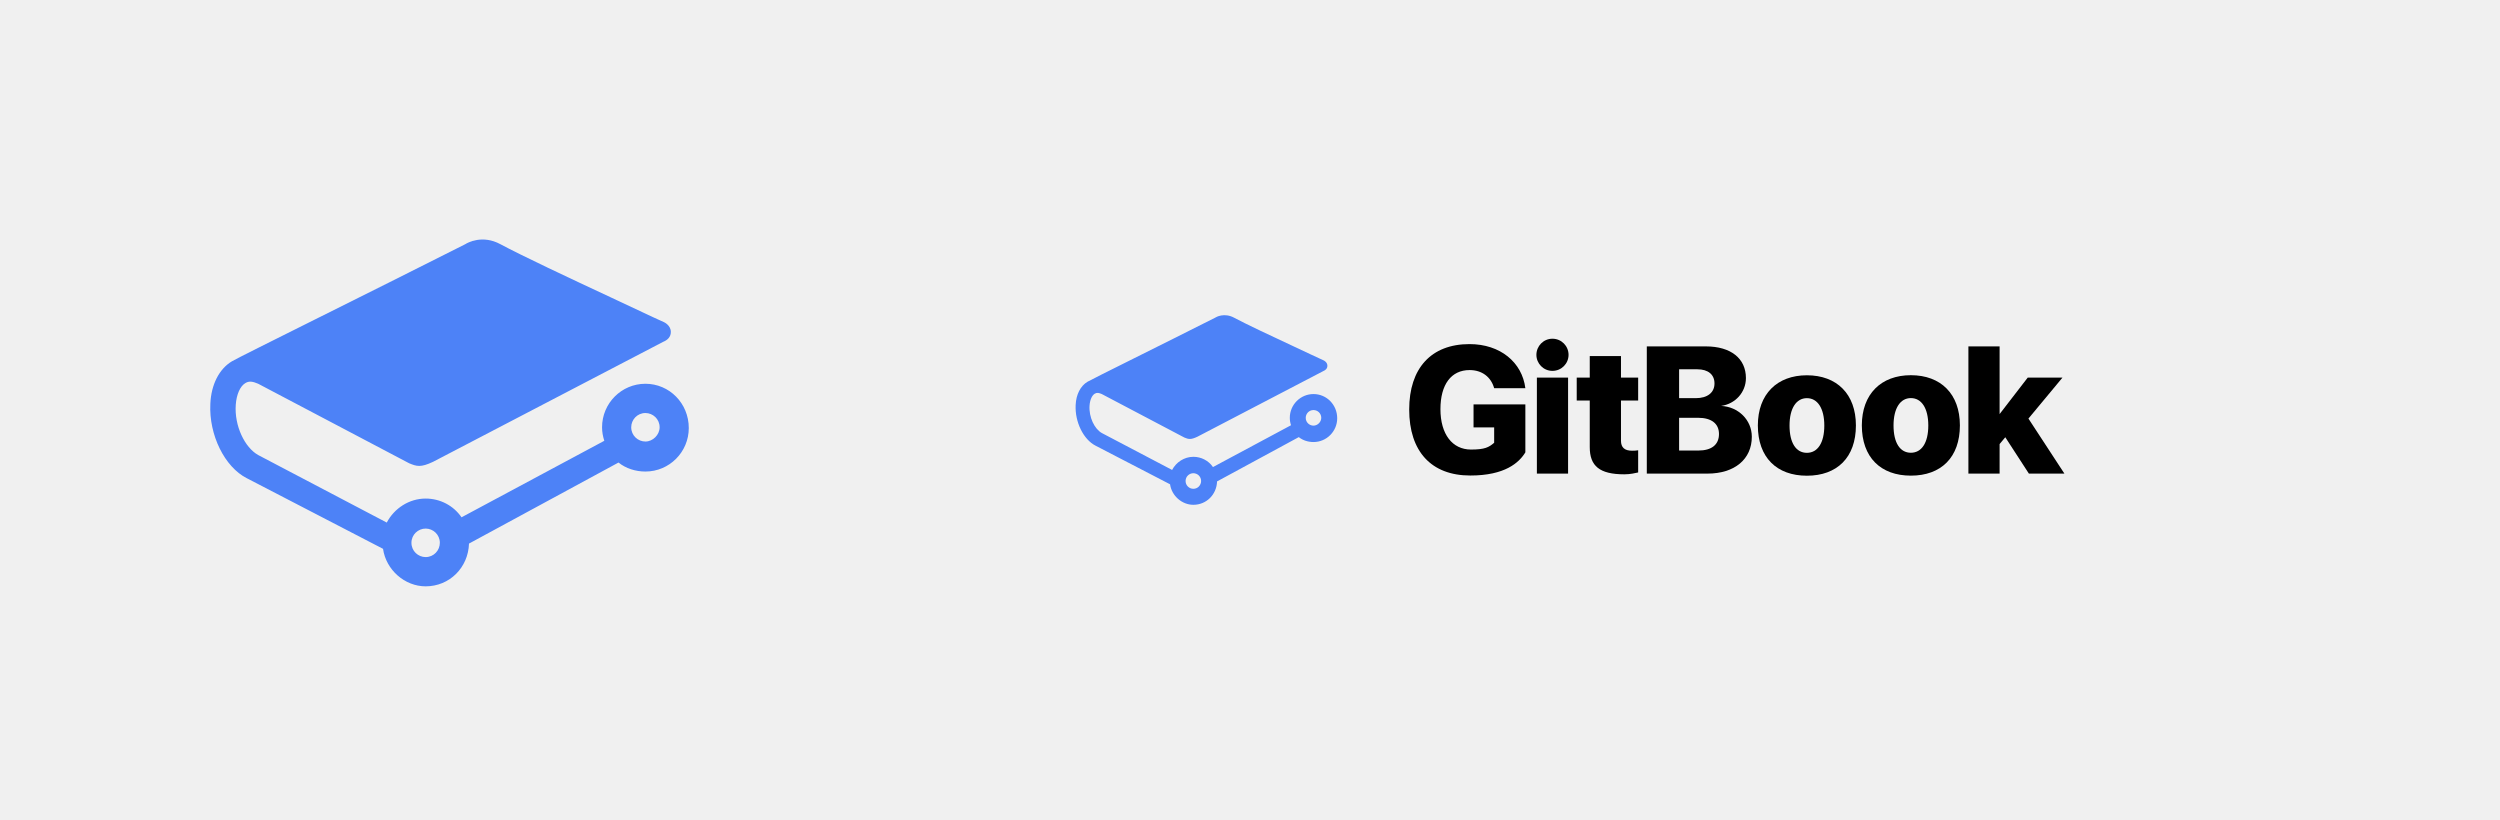
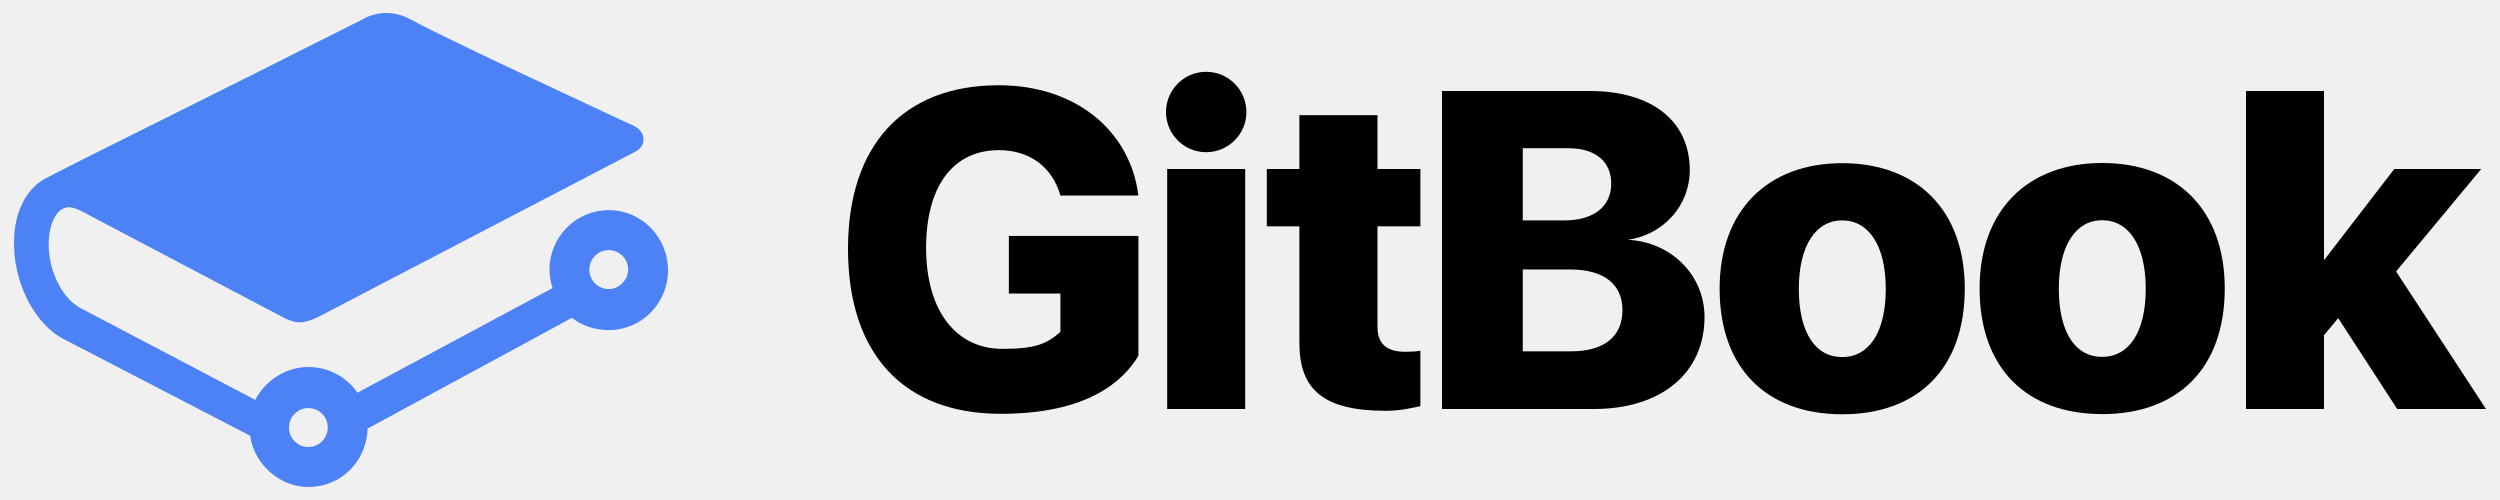
- <svg xmlns="http://www.w3.org/2000/svg" width="250" height="82" viewBox="0 0 250 82" fill="none">
-   <path d="M42.564 52.857C43.312 52.857 43.984 53.457 43.984 54.282C43.984 55.033 43.386 55.708 42.564 55.708C41.816 55.708 41.144 55.108 41.144 54.282C41.144 53.457 41.816 52.857 42.564 52.857ZM64.542 44.153C63.795 44.153 63.122 43.553 63.122 42.728C63.122 41.977 63.72 41.302 64.542 41.302C65.29 41.302 65.963 41.902 65.963 42.728C65.963 43.478 65.29 44.153 64.542 44.153ZM64.542 38.376C62.15 38.376 60.206 40.327 60.206 42.728C60.206 43.178 60.281 43.628 60.431 44.078L46.152 51.731C45.33 50.531 43.984 49.856 42.564 49.856C40.919 49.856 39.424 50.831 38.677 52.257L25.819 45.504C24.473 44.754 23.426 42.578 23.576 40.477C23.651 39.426 24.024 38.601 24.548 38.301C24.922 38.076 25.295 38.151 25.819 38.376C29.257 40.177 40.471 46.104 40.919 46.329C41.667 46.629 42.041 46.779 43.312 46.179L66.336 34.174C66.71 34.024 67.084 33.724 67.084 33.199C67.084 32.523 66.411 32.223 66.411 32.223C65.066 31.623 63.047 30.648 61.103 29.747C56.917 27.797 52.133 25.546 50.04 24.42C48.245 23.445 46.75 24.27 46.526 24.42C37.032 29.222 23.95 35.675 23.202 36.125C21.931 36.875 21.109 38.451 21.034 40.402C20.885 43.478 22.455 46.704 24.697 47.83L38.303 54.883C38.602 56.984 40.471 58.634 42.564 58.634C44.956 58.634 46.825 56.758 46.9 54.358L61.851 46.254C62.599 46.854 63.57 47.154 64.542 47.154C66.934 47.154 68.878 45.204 68.878 42.803C68.878 40.327 66.934 38.376 64.542 38.376Z" fill="#4D82F7" />
-   <g clip-path="url(#clip0_401_2403)">
-     <path d="M119.335 47.322C119.744 47.322 120.111 47.65 120.111 48.101C120.111 48.511 119.785 48.88 119.335 48.88C118.926 48.88 118.559 48.552 118.559 48.101C118.559 47.65 118.926 47.322 119.335 47.322ZM131.35 42.564C130.941 42.564 130.573 42.236 130.573 41.784C130.573 41.374 130.9 41.005 131.35 41.005C131.758 41.005 132.126 41.333 132.126 41.784C132.126 42.195 131.758 42.564 131.35 42.564ZM131.35 39.406C130.042 39.406 128.98 40.472 128.98 41.784C128.98 42.031 129.02 42.277 129.102 42.523L121.297 46.706C120.847 46.05 120.111 45.681 119.335 45.681C118.436 45.681 117.619 46.214 117.21 46.994L110.181 43.302C109.445 42.892 108.873 41.702 108.955 40.554C108.996 39.98 109.2 39.529 109.486 39.364C109.691 39.241 109.895 39.282 110.181 39.406C112.061 40.39 118.191 43.63 118.436 43.753C118.845 43.917 119.049 43.999 119.744 43.671L132.331 37.108C132.535 37.026 132.739 36.862 132.739 36.575C132.739 36.206 132.371 36.042 132.371 36.042C131.636 35.714 130.532 35.181 129.47 34.688C127.181 33.622 124.566 32.392 123.422 31.776C122.441 31.243 121.624 31.694 121.501 31.776C116.311 34.401 109.159 37.929 108.751 38.175C108.056 38.585 107.606 39.447 107.565 40.513C107.484 42.195 108.342 43.958 109.568 44.574L117.006 48.429C117.169 49.578 118.191 50.48 119.335 50.48C120.643 50.48 121.664 49.455 121.705 48.142L129.879 43.712C130.287 44.04 130.819 44.204 131.35 44.204C132.658 44.204 133.72 43.138 133.72 41.825C133.72 40.472 132.658 39.406 131.35 39.406Z" fill="#4D82F7" />
-     <path d="M199.96 41.408V34.64L196.84 34.64V47.36H199.96V44.408L200.529 43.725L202.888 47.36H206.44L202.843 41.858L206.248 37.76H202.773L199.96 41.408Z" fill="black" />
-     <path d="M191.087 47.564C194.106 47.564 195.99 45.742 195.99 42.538C195.99 39.395 194.08 37.52 191.087 37.52C188.111 37.52 186.184 39.404 186.184 42.538C186.184 45.733 188.067 47.564 191.087 47.564ZM191.087 45.275C190.013 45.275 189.353 44.298 189.353 42.546C189.353 40.821 190.031 39.809 191.087 39.809C192.152 39.809 192.83 40.821 192.83 42.546C192.83 44.298 192.152 45.275 191.087 45.275Z" fill="black" />
-     <path d="M180.688 47.571C183.707 47.571 185.591 45.749 185.591 42.545C185.591 39.402 183.681 37.528 180.688 37.528C177.713 37.528 175.785 39.411 175.785 42.545C175.785 45.74 177.669 47.571 180.688 47.571ZM180.688 45.283C179.614 45.283 178.953 44.306 178.953 42.554C178.953 40.828 179.631 39.816 180.688 39.816C181.753 39.816 182.431 40.828 182.431 42.554C182.431 44.306 181.753 45.283 180.688 45.283Z" fill="black" />
-     <path d="M170.752 47.36C173.472 47.36 175.182 45.907 175.182 43.68C175.182 41.99 173.826 40.671 172.11 40.592C173.518 40.398 174.592 39.235 174.592 37.809C174.592 35.846 173.087 34.64 170.587 34.64H164.68V47.36H170.752ZM167.911 36.929H169.733C170.816 36.929 171.449 37.457 171.449 38.346C171.449 39.261 170.745 39.816 169.575 39.816H167.911V36.929ZM167.911 45.054V41.779H169.812C171.141 41.779 171.898 42.36 171.898 43.399C171.898 44.473 171.159 45.054 169.83 45.054H167.911Z" fill="black" />
-     <path d="M158.975 35.608V37.76H157.672V40.054H158.975V44.71C158.975 46.594 159.945 47.432 162.436 47.432C163.043 47.432 163.517 47.307 163.816 47.246V45.027C163.631 45.063 163.446 45.071 163.2 45.071C162.452 45.071 162.099 44.737 162.099 44.077V40.054H163.816V37.76H162.099V35.608H158.975Z" fill="black" />
-     <path d="M153.688 47.36H156.808V37.76H153.688V47.36Z" fill="black" />
-     <path d="M156.856 35.485C156.856 36.357 156.147 37.088 155.243 37.088C154.35 37.088 153.64 36.357 153.64 35.485C153.64 34.603 154.35 33.872 155.243 33.872C156.147 33.872 156.856 34.603 156.856 35.485Z" fill="black" />
-     <path d="M152.536 45.234V40.437H147.354V42.741H149.416V44.277C148.888 44.73 148.48 44.955 147.099 44.955C145.241 44.955 144.044 43.432 144.044 40.915C144.044 38.441 145.127 37.007 146.958 37.007C148.199 37.007 149.099 37.693 149.416 38.82H152.536C152.21 36.232 150.03 34.41 146.949 34.41C143.111 34.41 140.92 36.832 140.92 40.952C140.92 45.124 143.111 47.552 147.028 47.552C150.494 47.552 151.912 46.266 152.536 45.234Z" fill="black" />
+ <svg xmlns="http://www.w3.org/2000/svg" width="100" height="20" viewBox="0 0 100 20" fill="none">
+   <g clip-path="url(#clip0_401_2406)">
+     <path d="M12.335 16.322C12.744 16.322 13.111 16.65 13.111 17.101C13.111 17.511 12.784 17.88 12.335 17.88C11.926 17.88 11.559 17.552 11.559 17.101C11.559 16.65 11.926 16.322 12.335 16.322ZM24.35 11.564C23.941 11.564 23.573 11.236 23.573 10.784C23.573 10.374 23.9 10.005 24.35 10.005C24.759 10.005 25.126 10.333 25.126 10.784C25.126 11.195 24.759 11.564 24.35 11.564ZM24.35 8.405C23.042 8.405 21.98 9.472 21.98 10.784C21.98 11.03 22.02 11.277 22.102 11.523L14.297 15.707C13.847 15.05 13.111 14.681 12.335 14.681C11.436 14.681 10.619 15.214 10.21 15.994L3.181 12.302C2.445 11.892 1.873 10.702 1.955 9.554C1.996 8.98 2.2 8.528 2.486 8.364C2.691 8.241 2.895 8.282 3.181 8.405C5.061 9.39 11.191 12.63 11.436 12.753C11.845 12.917 12.049 12.999 12.744 12.671L25.331 6.109C25.535 6.026 25.739 5.862 25.739 5.575C25.739 5.206 25.372 5.042 25.372 5.042C24.636 4.714 23.532 4.181 22.47 3.689C20.181 2.622 17.566 1.392 16.422 0.776C15.441 0.243 14.623 0.694 14.501 0.776C9.311 3.401 2.159 6.929 1.751 7.175C1.056 7.585 0.606 8.446 0.565 9.513C0.484 11.195 1.342 12.958 2.568 13.574L10.006 17.429C10.169 18.578 11.191 19.48 12.335 19.48C13.643 19.48 14.664 18.455 14.705 17.142L22.879 12.712C23.287 13.04 23.819 13.204 24.35 13.204C25.657 13.204 26.72 12.138 26.72 10.825C26.72 9.472 25.657 8.405 24.35 8.405Z" fill="#4D82F7" />
+     <path d="M92.96 10.408V3.64L89.84 3.64V16.36H92.96V13.408L93.528 12.725L95.888 16.36H99.44L95.843 10.858L99.248 6.76H95.772L92.96 10.408Z" fill="black" />
+     <path d="M84.087 16.564C87.106 16.564 88.99 14.742 88.99 11.537C88.99 8.395 87.08 6.52 84.087 6.52C81.111 6.52 79.184 8.404 79.184 11.537C79.184 14.733 81.067 16.564 84.087 16.564ZM84.087 14.275C83.013 14.275 82.353 13.298 82.353 11.546C82.353 9.821 83.031 8.809 84.087 8.809C85.152 8.809 85.83 9.821 85.83 11.546C85.83 13.298 85.152 14.275 84.087 14.275Z" fill="black" />
+     <path d="M73.688 16.571C76.707 16.571 78.591 14.749 78.591 11.545C78.591 8.402 76.681 6.527 73.688 6.527C70.713 6.527 68.785 8.411 68.785 11.545C68.785 14.74 70.669 16.571 73.688 16.571ZM73.688 14.283C72.614 14.283 71.953 13.306 71.953 11.554C71.953 9.828 72.631 8.816 73.688 8.816C74.753 8.816 75.431 9.828 75.431 11.554C75.431 13.306 74.753 14.283 73.688 14.283Z" fill="black" />
+     <path d="M63.752 16.36C66.472 16.36 68.181 14.907 68.181 12.68C68.181 10.99 66.826 9.671 65.11 9.592C66.518 9.398 67.591 8.235 67.591 6.809C67.591 4.846 66.087 3.64 63.587 3.64H57.68V16.36H63.752ZM60.911 5.929H62.733C63.816 5.929 64.449 6.457 64.449 7.346C64.449 8.261 63.745 8.816 62.575 8.816H60.911V5.929ZM60.911 14.054V10.779H62.812C64.141 10.779 64.898 11.36 64.898 12.399C64.898 13.473 64.159 14.054 62.83 14.054H60.911Z" fill="black" />
+     <path d="M51.975 4.609V6.76H50.672V9.054H51.975V13.71C51.975 15.594 52.945 16.432 55.436 16.432C56.043 16.432 56.517 16.307 56.816 16.246V14.027C56.632 14.063 56.446 14.071 56.2 14.071C55.452 14.071 55.099 13.737 55.099 13.077V9.054H56.816V6.76H55.099V4.609H51.975Z" fill="black" />
+     <path d="M46.688 16.36H49.808V6.76H46.688V16.36Z" fill="black" />
+     <path d="M49.856 4.485C49.856 5.357 49.147 6.088 48.243 6.088C47.35 6.088 46.64 5.357 46.64 4.485C46.64 3.603 47.35 2.872 48.243 2.872C49.147 2.872 49.856 3.603 49.856 4.485Z" fill="black" />
+     <path d="M45.536 14.234V9.437H40.354V11.741H42.416V13.277C41.888 13.73 41.48 13.955 40.099 13.955C38.241 13.955 37.044 12.432 37.044 9.915C37.044 7.441 38.127 6.006 39.958 6.006C41.199 6.006 42.099 6.693 42.416 7.82H45.536C45.21 5.232 43.03 3.41 39.949 3.41C36.111 3.41 33.92 5.832 33.92 9.952C33.92 14.124 36.111 16.552 40.028 16.552C43.493 16.552 44.912 15.266 45.536 14.234Z" fill="black" />
  </g>
  <defs>
-     <clipPath id="clip0_401_2403">
-       <rect width="100" height="20" fill="white" transform="translate(107 31)" />
+     <clipPath id="clip0_401_2406">
+       <rect width="100" height="20" fill="white" />
    </clipPath>
  </defs>
</svg>
